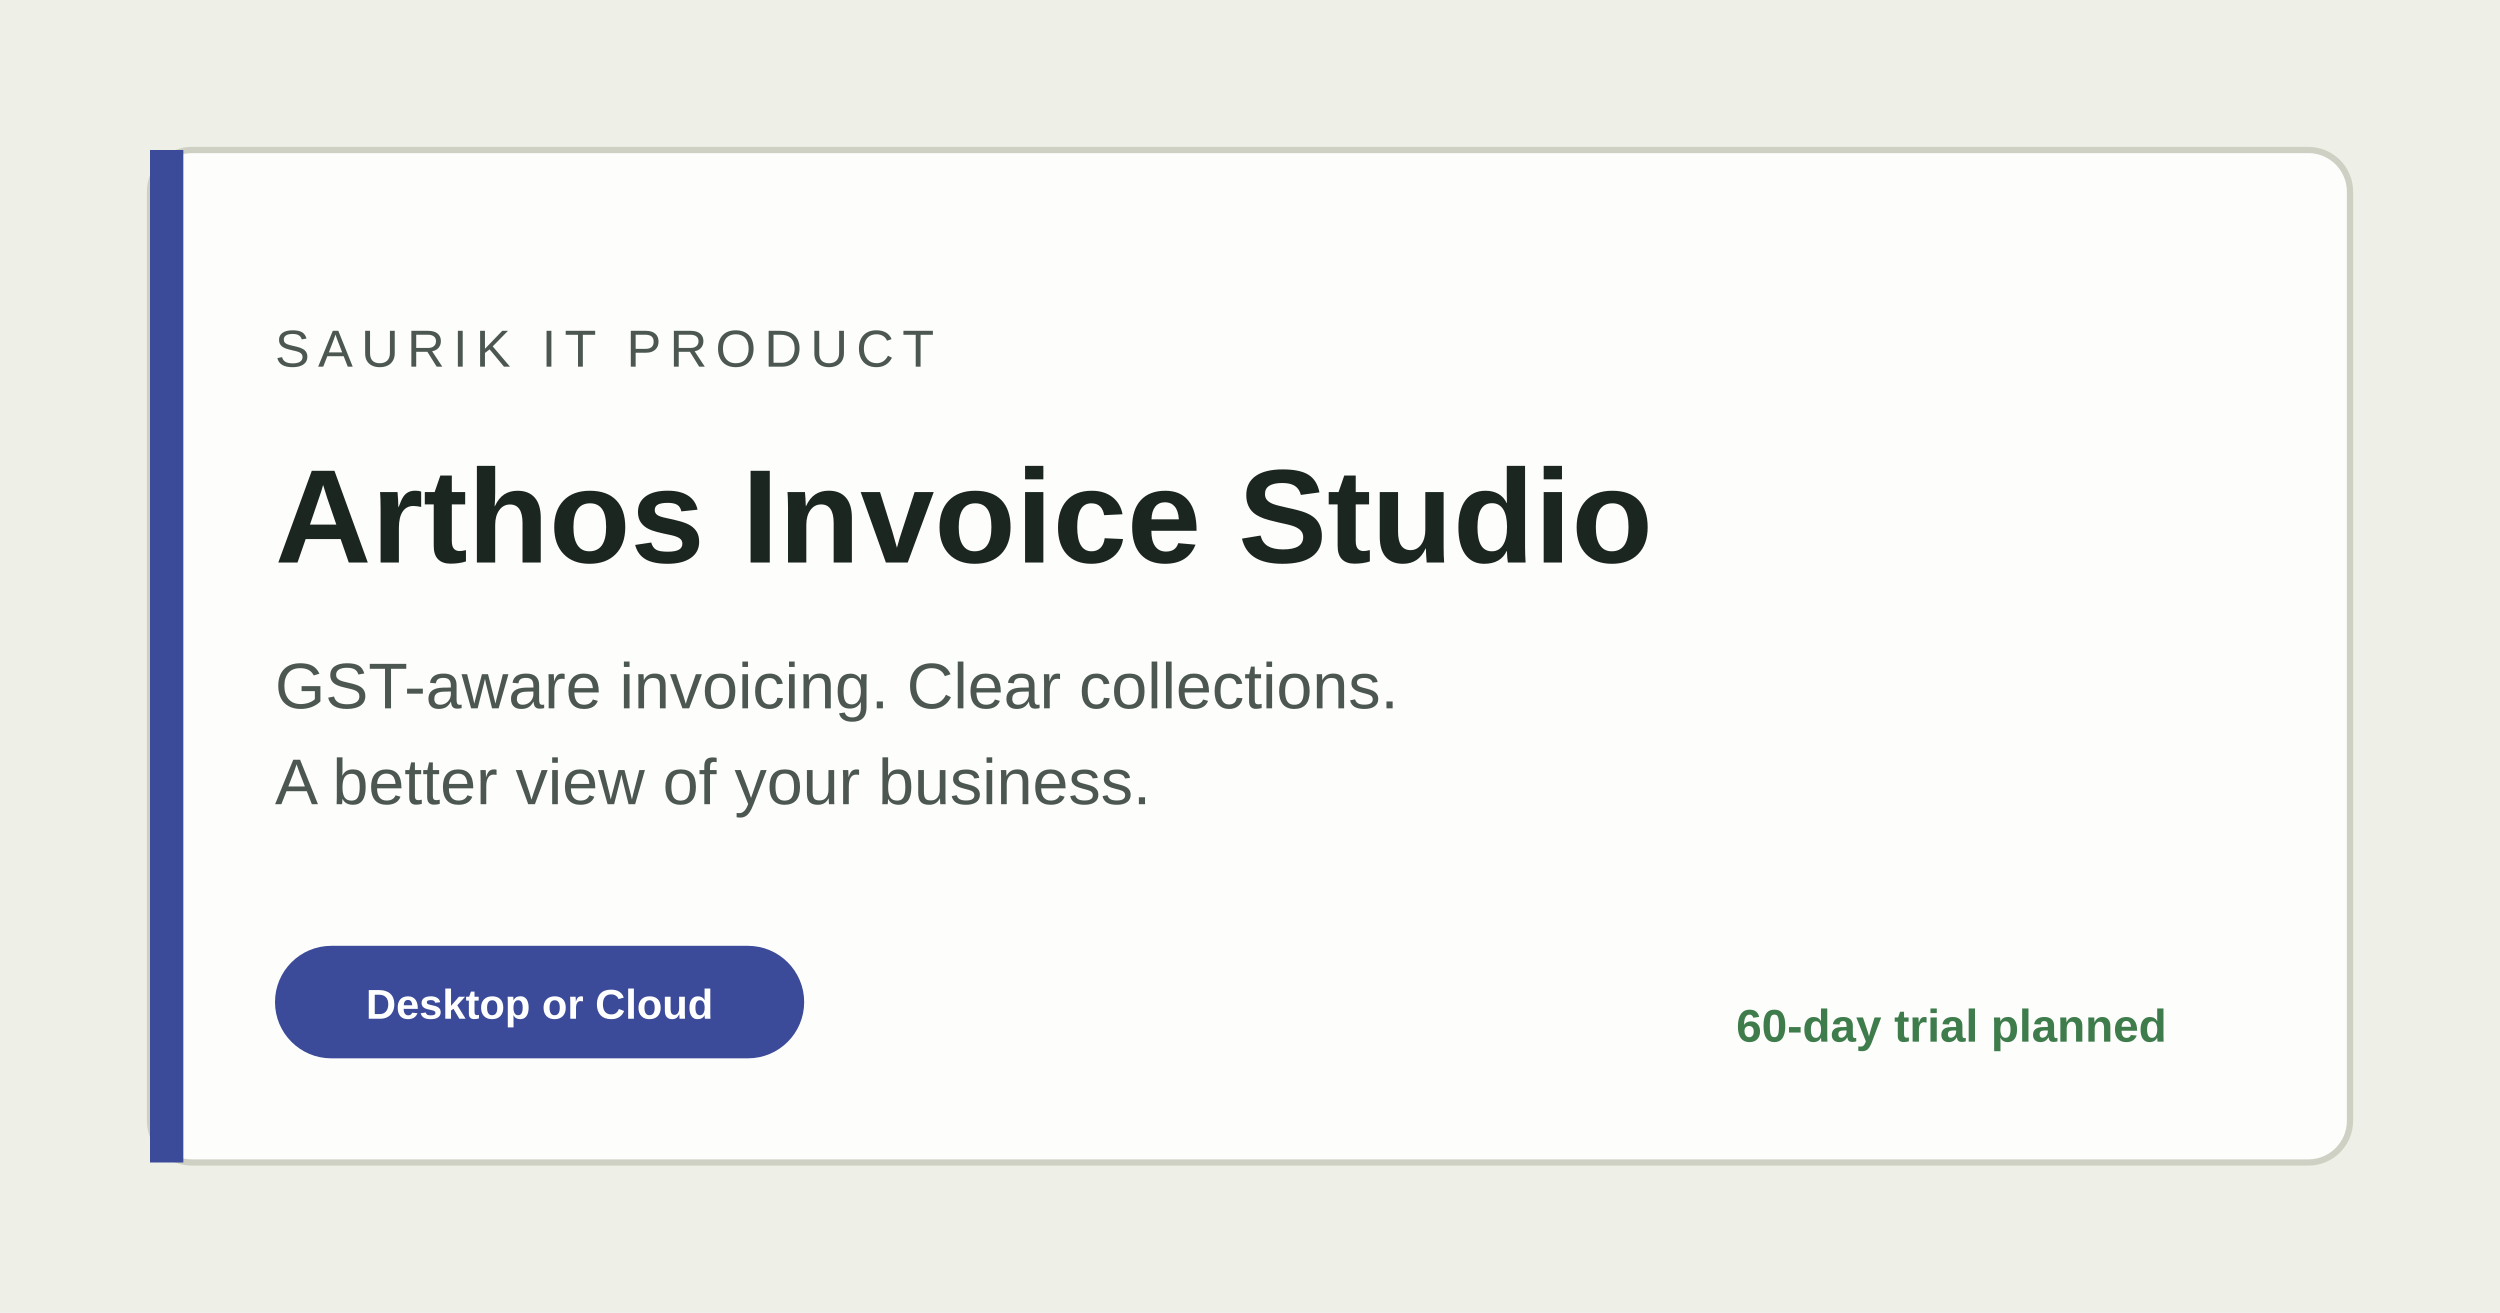
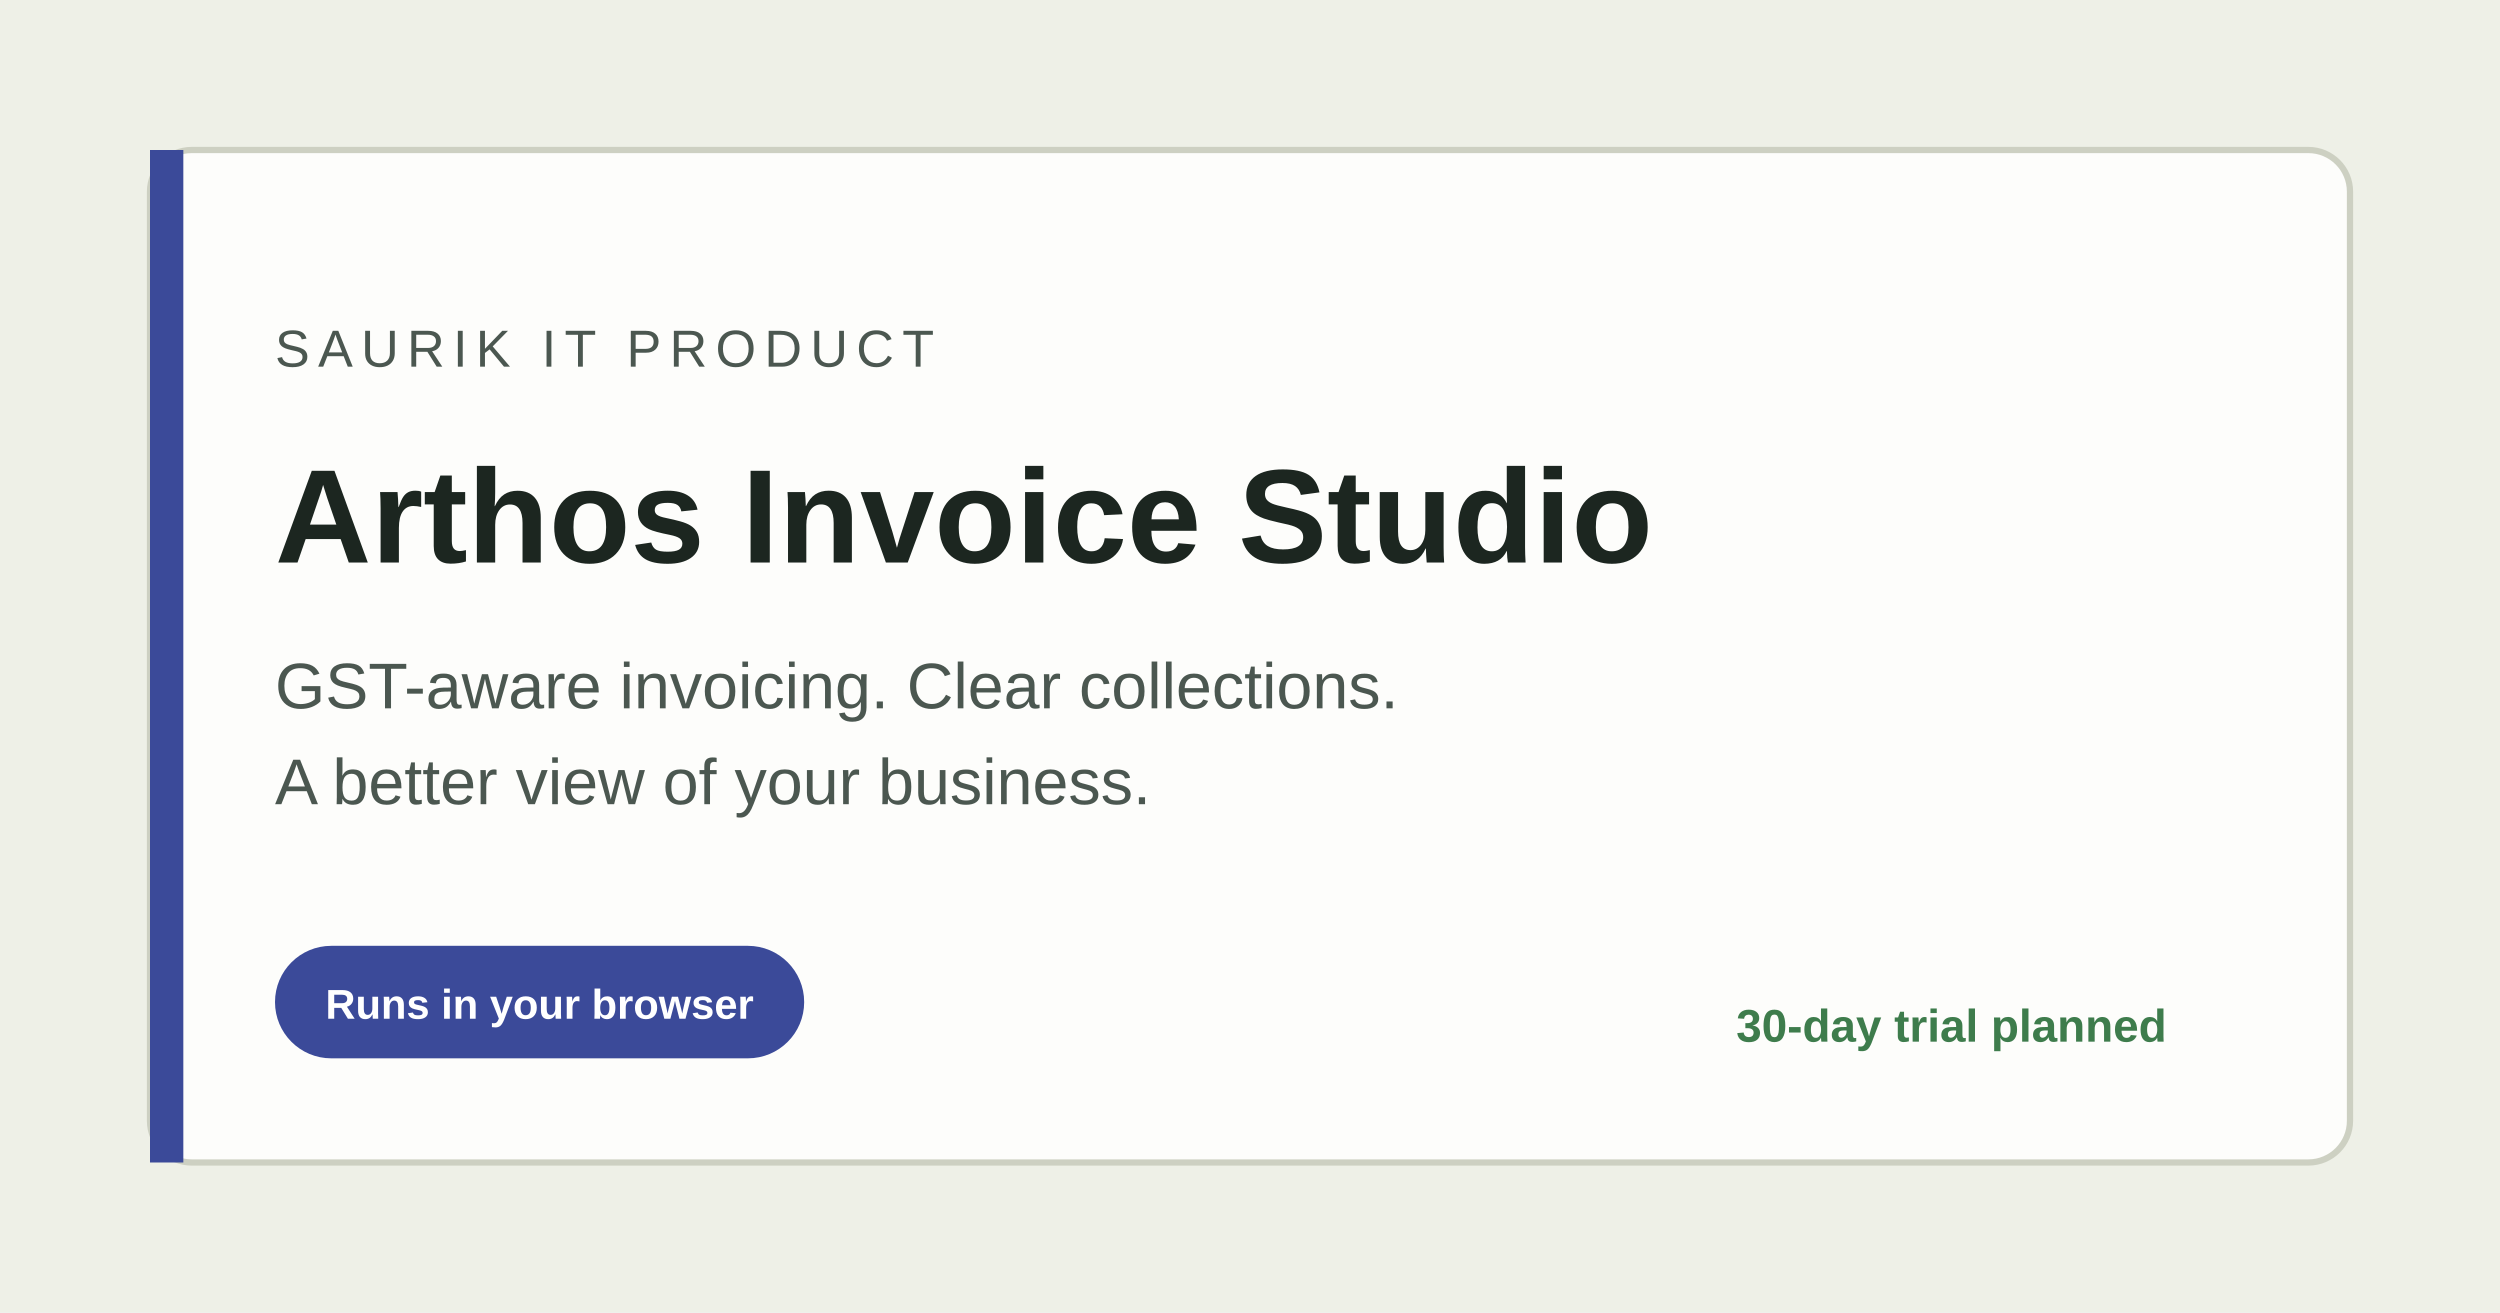
<svg xmlns="http://www.w3.org/2000/svg" width="1200" height="630" viewBox="0 0 1200 630" role="img" aria-labelledby="title desc">
  <rect width="1200" height="630" fill="#eef0e7" />
  <rect x="72" y="72" width="1056" height="486" rx="20" fill="#fdfdfb" stroke="#cdd0c2" stroke-width="3" />
  <rect x="72" y="72" width="16" height="486" fill="#3b4a99" />
  <text x="132" y="176" fill="#4b5750" font-family="Arial, sans-serif" font-size="25" letter-spacing="4">SAURIK IT PRODUCT</text>
  <text x="132" y="270" fill="#1c2620" font-family="Arial, sans-serif" font-size="64" font-weight="700">Arthos Invoice Studio</text>
  <text x="132" y="340" fill="#4b5750" font-family="Arial, sans-serif" font-size="31">GST-aware invoicing. Clear collections.</text>
  <text x="132" y="386" fill="#4b5750" font-family="Arial, sans-serif" font-size="31">A better view of your business.</text>
  <rect x="132" y="454" width="254" height="54" rx="27" fill="#3b4a99" />
-   <text x="259" y="489" text-anchor="middle" fill="#ffffff" font-family="Arial, sans-serif" font-size="20" font-weight="700">Desktop or Cloud</text>
-   <text x="1040" y="500" text-anchor="end" fill="#3e7c4c" font-family="Arial, sans-serif" font-size="22" font-weight="700">60-day trial planned</text>
+   <text x="259" y="489" text-anchor="middle" fill="#ffffff" font-family="Arial, sans-serif" font-size="20" font-weight="700">Runs in your browser</text>
+   <text x="1040" y="500" text-anchor="end" fill="#3e7c4c" font-family="Arial, sans-serif" font-size="22" font-weight="700">30-day trial planned</text>
</svg>
